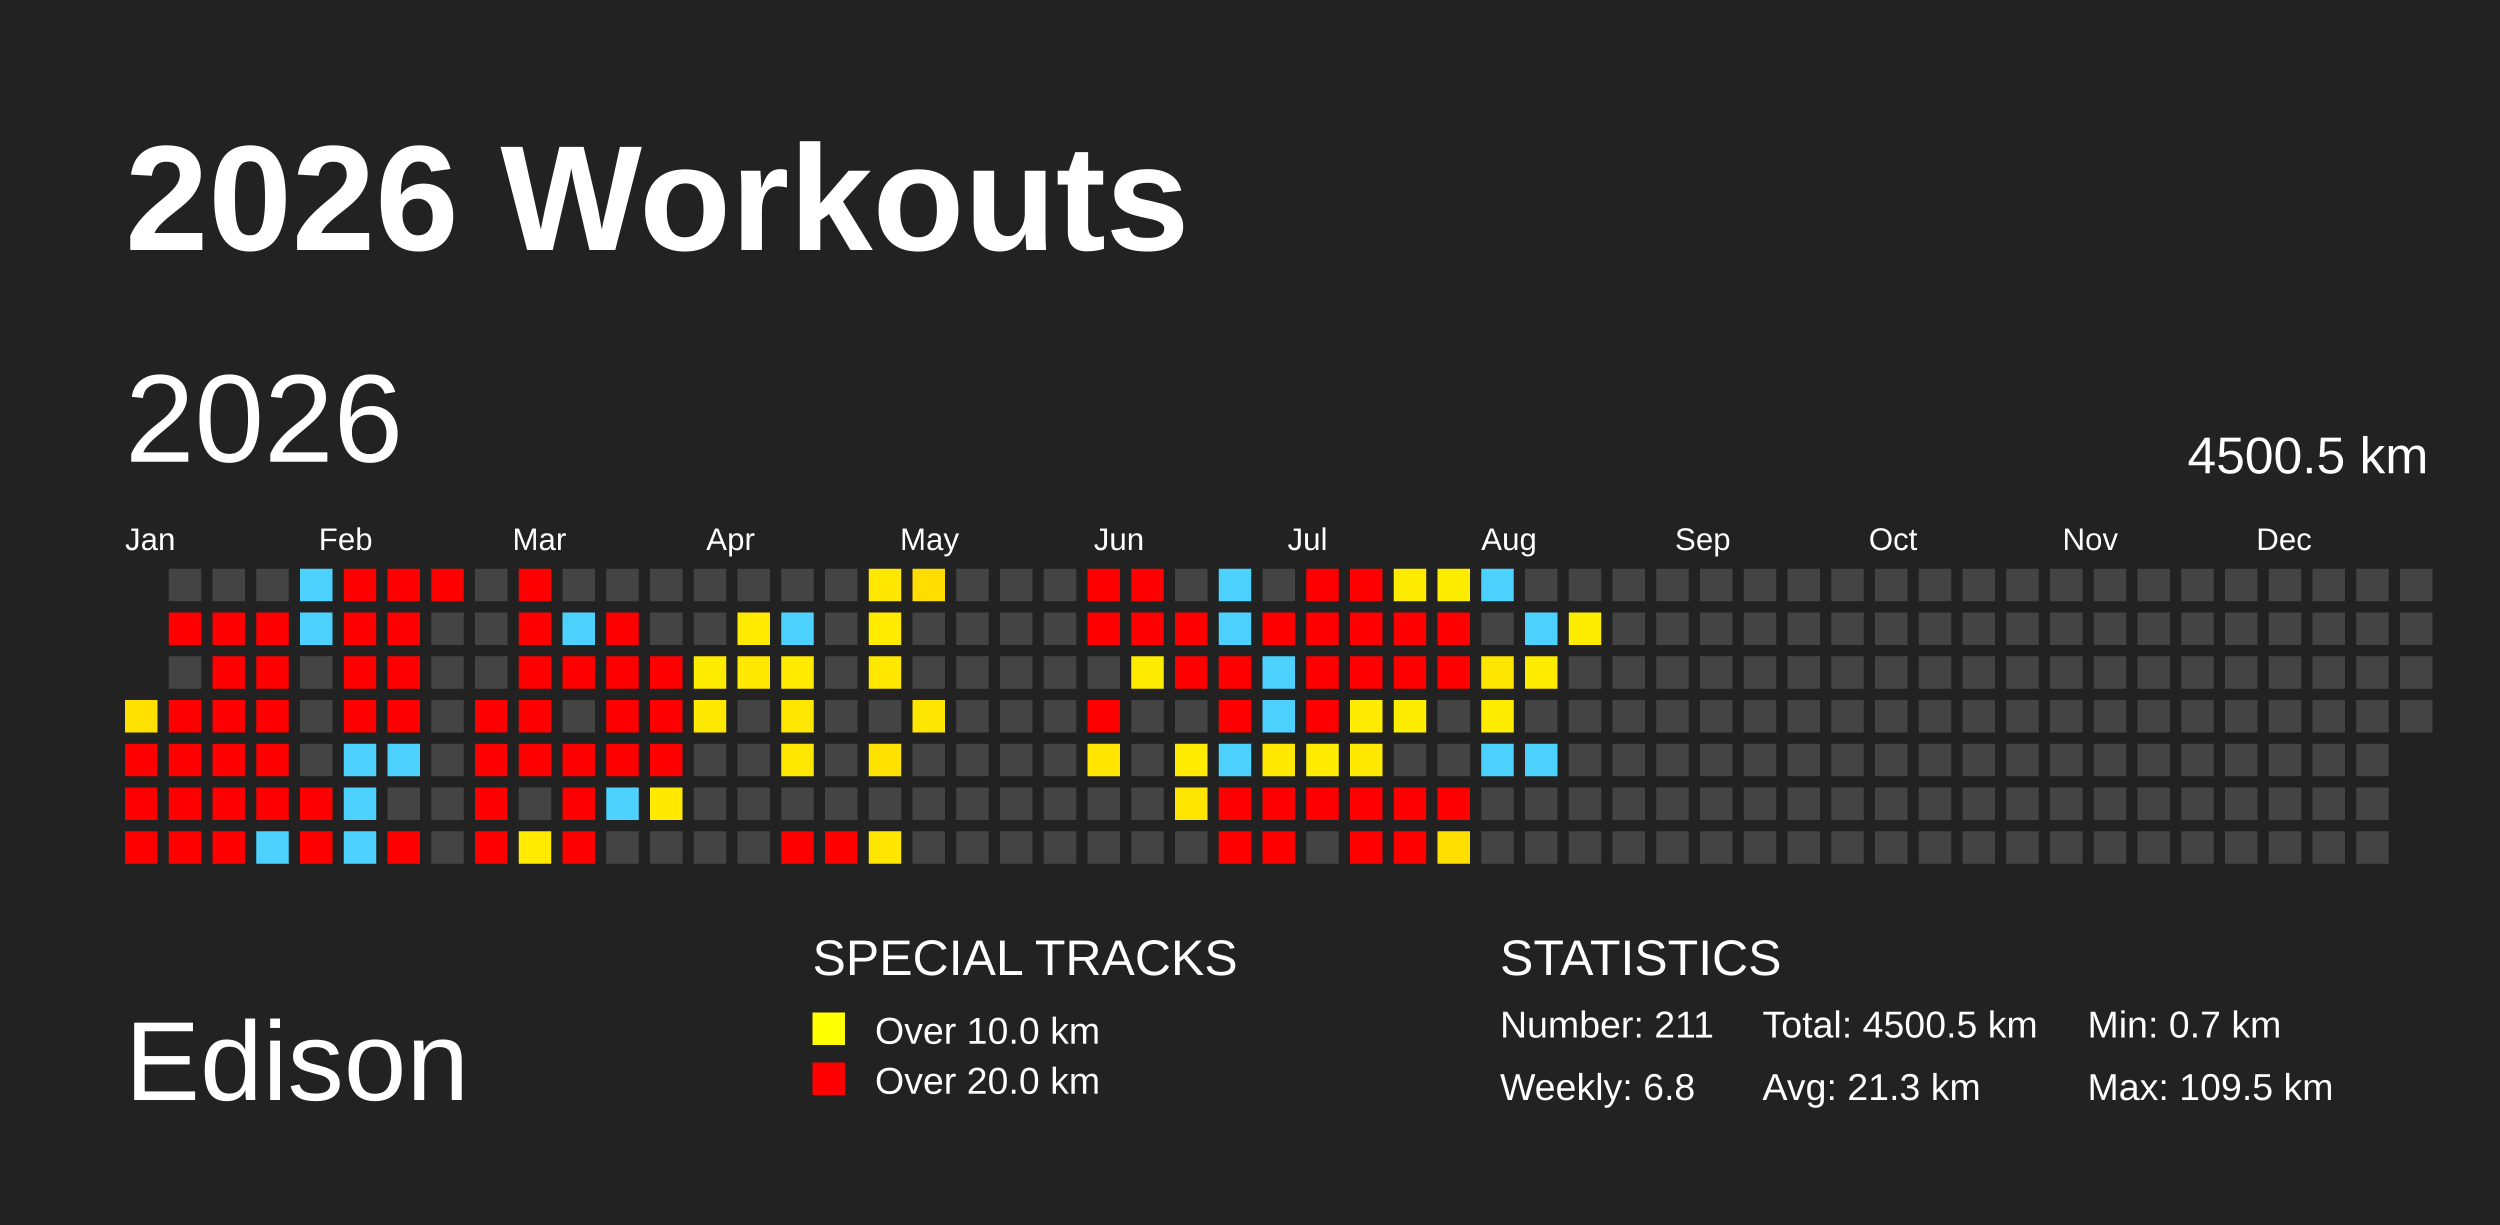
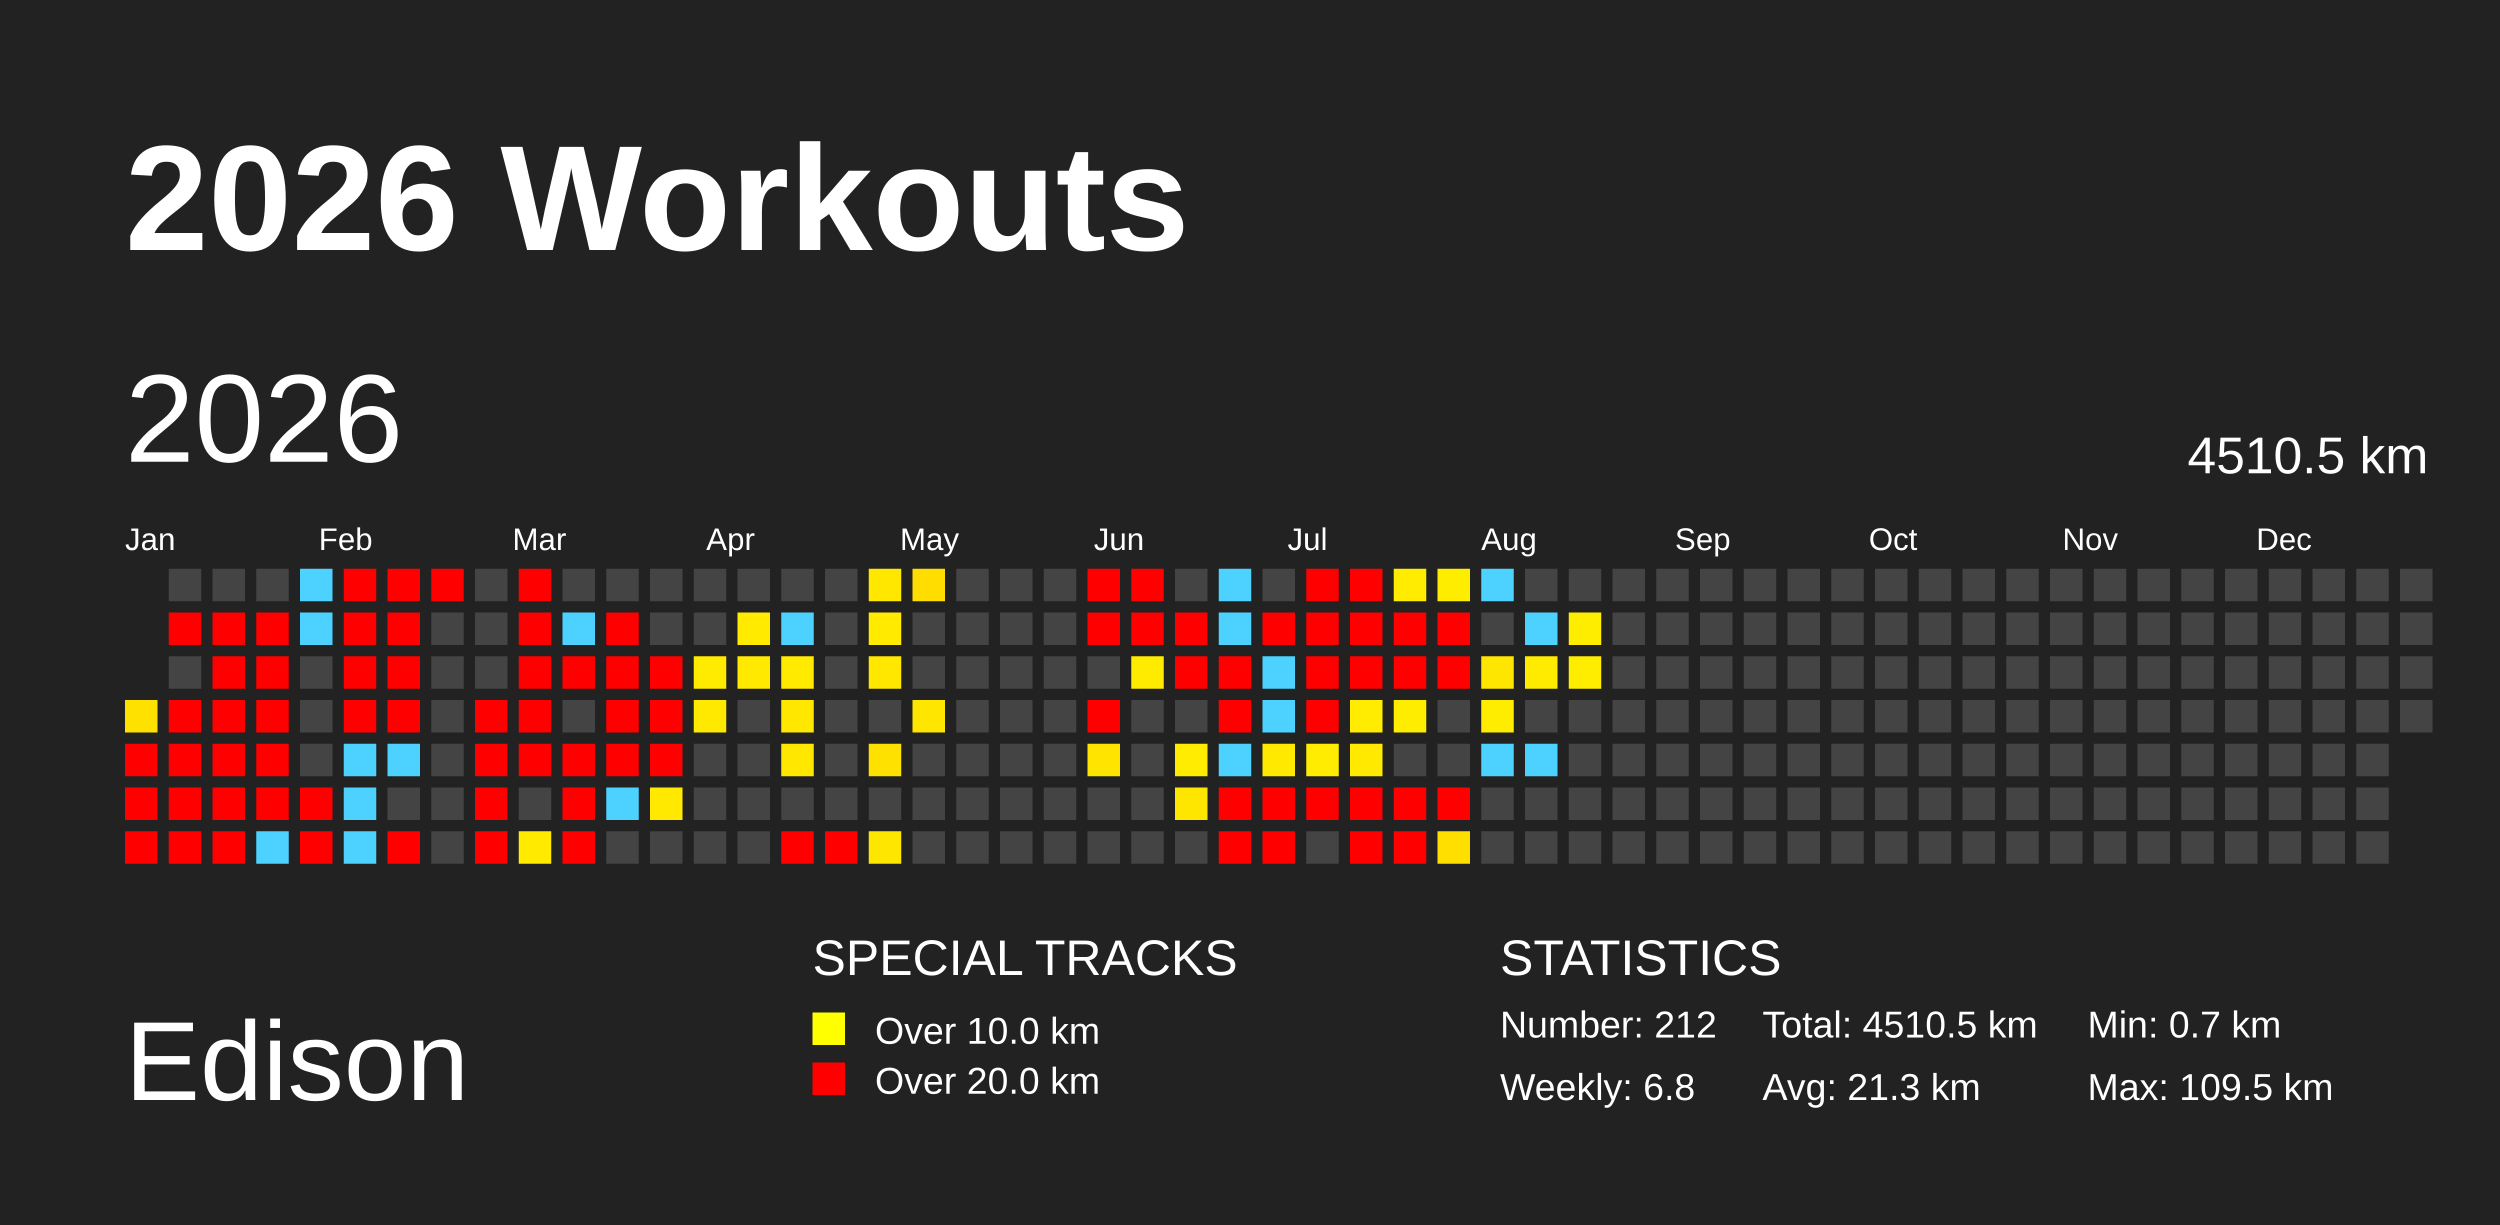
<svg xmlns="http://www.w3.org/2000/svg" baseProfile="full" height="98mm" version="1.1" viewBox="0,0,200,98" width="200mm">
  <defs />
  <rect fill="#222222" height="98" width="200" x="0" y="0" />
  <text fill="#FFFFFF" style="font-size:12px; font-family:Arial; font-weight:bold;" x="10" y="20">2026 Workouts</text>
  <text fill="#FFFFFF" style="font-size:9px; font-family:Arial" x="10" y="88">Edison</text>
  <text fill="#FFFFFF" style="font-size:4px; font-family:Arial" x="65" y="78">SPECIAL TRACKS</text>
  <rect fill="yellow" height="2.6" width="2.6" x="65" y="81" />
  <text fill="#FFFFFF" style="font-size:3px; font-family:Arial" x="70" y="83.5">Over 10.0 km</text>
  <rect fill="red" height="2.6" width="2.6" x="65" y="85" />
  <text fill="#FFFFFF" style="font-size:3px; font-family:Arial" x="70" y="87.5">Over 20.0 km</text>
  <text fill="#FFFFFF" style="font-size:4px; font-family:Arial" x="120" y="78">STATISTICS</text>
-   <text fill="#FFFFFF" style="font-size:3px; font-family:Arial" x="120" y="83">Number: 211</text>
+   <text fill="#FFFFFF" style="font-size:3px; font-family:Arial" x="120" y="83">Number: 212</text>
  <text fill="#FFFFFF" style="font-size:3px; font-family:Arial" x="120" y="88">Weekly: 6.8</text>
-   <text fill="#FFFFFF" style="font-size:3px; font-family:Arial" x="141" y="83">Total: 4500.5 km</text>
+   <text fill="#FFFFFF" style="font-size:3px; font-family:Arial" x="141" y="83">Total: 4510.5 km</text>
  <text fill="#FFFFFF" style="font-size:3px; font-family:Arial" x="141" y="88">Avg: 21.3 km</text>
  <text fill="#FFFFFF" style="font-size:3px; font-family:Arial" x="167" y="83">Min: 0.7 km</text>
  <text fill="#FFFFFF" style="font-size:3px; font-family:Arial" x="167" y="88">Max: 109.5 km</text>
  <text dominant-baseline="hanging" fill="#FFFFFF" style="font-size:10.0px; font-family:Arial;" x="10" y="30">2026</text>
-   <text dominant-baseline="hanging" fill="#FFFFFF" style="font-size:4.125px; font-family:Arial;" x="175" y="35">4500.5 km</text>
+   <text dominant-baseline="hanging" fill="#FFFFFF" style="font-size:4.125px; font-family:Arial;" x="175" y="35">4510.5 km</text>
  <text fill="#FFFFFF" style="font-size:2.5px; font-family:Arial" x="10.0" y="44">Jan</text>
  <text fill="#FFFFFF" style="font-size:2.5px; font-family:Arial" x="25.5" y="44">Feb</text>
  <text fill="#FFFFFF" style="font-size:2.5px; font-family:Arial" x="41.0" y="44">Mar</text>
  <text fill="#FFFFFF" style="font-size:2.5px; font-family:Arial" x="56.5" y="44">Apr</text>
  <text fill="#FFFFFF" style="font-size:2.5px; font-family:Arial" x="72.0" y="44">May</text>
  <text fill="#FFFFFF" style="font-size:2.5px; font-family:Arial" x="87.5" y="44">Jun</text>
  <text fill="#FFFFFF" style="font-size:2.5px; font-family:Arial" x="103.0" y="44">Jul</text>
  <text fill="#FFFFFF" style="font-size:2.5px; font-family:Arial" x="118.5" y="44">Aug</text>
  <text fill="#FFFFFF" style="font-size:2.5px; font-family:Arial" x="134.0" y="44">Sep</text>
  <text fill="#FFFFFF" style="font-size:2.5px; font-family:Arial" x="149.5" y="44">Oct</text>
  <text fill="#FFFFFF" style="font-size:2.5px; font-family:Arial" x="165.0" y="44">Nov</text>
  <text fill="#FFFFFF" style="font-size:2.5px; font-family:Arial" x="180.5" y="44">Dec</text>
  <rect fill="#ffe100" height="2.6" width="2.6" x="10.0" y="56.0" />
  <rect fill="red" height="2.6" width="2.6" x="10.0" y="59.5" />
  <rect fill="red" height="2.6" width="2.6" x="10.0" y="63.0" />
  <rect fill="red" height="2.6" width="2.6" x="10.0" y="66.5" />
  <rect fill="#444444" height="2.6" width="2.6" x="13.5" y="45.5" />
  <rect fill="red" height="2.6" width="2.6" x="13.5" y="49.0" />
  <rect fill="#444444" height="2.6" width="2.6" x="13.5" y="52.5" />
  <rect fill="red" height="2.6" width="2.6" x="13.5" y="56.0" />
  <rect fill="red" height="2.6" width="2.6" x="13.5" y="59.5" />
  <rect fill="red" height="2.6" width="2.6" x="13.5" y="63.0" />
  <rect fill="red" height="2.6" width="2.6" x="13.5" y="66.5" />
  <rect fill="#444444" height="2.6" width="2.6" x="17.0" y="45.5" />
  <rect fill="red" height="2.6" width="2.6" x="17.0" y="49.0" />
  <rect fill="red" height="2.6" width="2.6" x="17.0" y="52.5" />
  <rect fill="red" height="2.6" width="2.6" x="17.0" y="56.0" />
  <rect fill="red" height="2.6" width="2.6" x="17.0" y="59.5" />
  <rect fill="red" height="2.6" width="2.6" x="17.0" y="63.0" />
  <rect fill="red" height="2.6" width="2.6" x="17.0" y="66.5" />
  <rect fill="#444444" height="2.6" width="2.6" x="20.5" y="45.5" />
  <rect fill="red" height="2.6" width="2.6" x="20.5" y="49.0" />
  <rect fill="red" height="2.6" width="2.6" x="20.5" y="52.5" />
  <rect fill="red" height="2.6" width="2.6" x="20.5" y="56.0" />
  <rect fill="red" height="2.6" width="2.6" x="20.5" y="59.5" />
  <rect fill="red" height="2.6" width="2.6" x="20.5" y="63.0" />
  <rect fill="#4dd2ff" height="2.6" width="2.6" x="20.5" y="66.5" />
  <rect fill="#4dd2ff" height="2.6" width="2.6" x="24.0" y="45.5" />
  <rect fill="#4dd2ff" height="2.6" width="2.6" x="24.0" y="49.0" />
  <rect fill="#444444" height="2.6" width="2.6" x="24.0" y="52.5" />
  <rect fill="#444444" height="2.6" width="2.6" x="24.0" y="56.0" />
  <rect fill="#444444" height="2.6" width="2.6" x="24.0" y="59.5" />
  <rect fill="red" height="2.6" width="2.6" x="24.0" y="63.0" />
  <rect fill="red" height="2.6" width="2.6" x="24.0" y="66.5" />
  <rect fill="red" height="2.6" width="2.6" x="27.5" y="45.5" />
  <rect fill="red" height="2.6" width="2.6" x="27.5" y="49.0" />
  <rect fill="red" height="2.6" width="2.6" x="27.5" y="52.5" />
  <rect fill="red" height="2.6" width="2.6" x="27.5" y="56.0" />
  <rect fill="#4dd2ff" height="2.6" width="2.6" x="27.5" y="59.5" />
  <rect fill="#4dd2ff" height="2.6" width="2.6" x="27.5" y="63.0" />
  <rect fill="#4dd2ff" height="2.6" width="2.6" x="27.5" y="66.5" />
  <rect fill="red" height="2.6" width="2.6" x="31.0" y="45.5" />
  <rect fill="red" height="2.6" width="2.6" x="31.0" y="49.0" />
  <rect fill="red" height="2.6" width="2.6" x="31.0" y="52.5" />
  <rect fill="red" height="2.6" width="2.6" x="31.0" y="56.0" />
  <rect fill="#4dd2ff" height="2.6" width="2.6" x="31.0" y="59.5" />
  <rect fill="#444444" height="2.6" width="2.6" x="31.0" y="63.0" />
  <rect fill="red" height="2.6" width="2.6" x="31.0" y="66.5" />
  <rect fill="red" height="2.6" width="2.6" x="34.5" y="45.5" />
  <rect fill="#444444" height="2.6" width="2.6" x="34.5" y="49.0" />
  <rect fill="#444444" height="2.6" width="2.6" x="34.5" y="52.5" />
  <rect fill="#444444" height="2.6" width="2.6" x="34.5" y="56.0" />
  <rect fill="#444444" height="2.6" width="2.6" x="34.5" y="59.5" />
  <rect fill="#444444" height="2.6" width="2.6" x="34.5" y="63.0" />
  <rect fill="#444444" height="2.6" width="2.6" x="34.5" y="66.5" />
  <rect fill="#444444" height="2.6" width="2.6" x="38.0" y="45.5" />
  <rect fill="#444444" height="2.6" width="2.6" x="38.0" y="49.0" />
  <rect fill="#444444" height="2.6" width="2.6" x="38.0" y="52.5" />
  <rect fill="red" height="2.6" width="2.6" x="38.0" y="56.0" />
  <rect fill="red" height="2.6" width="2.6" x="38.0" y="59.5" />
  <rect fill="red" height="2.6" width="2.6" x="38.0" y="63.0" />
  <rect fill="red" height="2.6" width="2.6" x="38.0" y="66.5" />
  <rect fill="red" height="2.6" width="2.6" x="41.5" y="45.5" />
  <rect fill="red" height="2.6" width="2.6" x="41.5" y="49.0" />
  <rect fill="red" height="2.6" width="2.6" x="41.5" y="52.5" />
  <rect fill="red" height="2.6" width="2.6" x="41.5" y="56.0" />
  <rect fill="red" height="2.6" width="2.6" x="41.5" y="59.5" />
  <rect fill="#444444" height="2.6" width="2.6" x="41.5" y="63.0" />
  <rect fill="#ffea00" height="2.6" width="2.6" x="41.5" y="66.5" />
  <rect fill="#444444" height="2.6" width="2.6" x="45.0" y="45.5" />
  <rect fill="#4dd2ff" height="2.6" width="2.6" x="45.0" y="49.0" />
  <rect fill="red" height="2.6" width="2.6" x="45.0" y="52.5" />
  <rect fill="#444444" height="2.6" width="2.6" x="45.0" y="56.0" />
  <rect fill="red" height="2.6" width="2.6" x="45.0" y="59.5" />
  <rect fill="red" height="2.6" width="2.6" x="45.0" y="63.0" />
  <rect fill="red" height="2.6" width="2.6" x="45.0" y="66.5" />
  <rect fill="#444444" height="2.6" width="2.6" x="48.5" y="45.5" />
  <rect fill="red" height="2.6" width="2.6" x="48.5" y="49.0" />
  <rect fill="red" height="2.6" width="2.6" x="48.5" y="52.5" />
  <rect fill="red" height="2.6" width="2.6" x="48.5" y="56.0" />
  <rect fill="red" height="2.6" width="2.6" x="48.5" y="59.5" />
  <rect fill="#4dd2ff" height="2.6" width="2.6" x="48.5" y="63.0" />
  <rect fill="#444444" height="2.6" width="2.6" x="48.5" y="66.5" />
  <rect fill="#444444" height="2.6" width="2.6" x="52.0" y="45.5" />
  <rect fill="#444444" height="2.6" width="2.6" x="52.0" y="49.0" />
  <rect fill="red" height="2.6" width="2.6" x="52.0" y="52.5" />
  <rect fill="red" height="2.6" width="2.6" x="52.0" y="56.0" />
  <rect fill="red" height="2.6" width="2.6" x="52.0" y="59.5" />
  <rect fill="#ffe900" height="2.6" width="2.6" x="52.0" y="63.0" />
  <rect fill="#444444" height="2.6" width="2.6" x="52.0" y="66.5" />
  <rect fill="#444444" height="2.6" width="2.6" x="55.5" y="45.5" />
  <rect fill="#444444" height="2.6" width="2.6" x="55.5" y="49.0" />
  <rect fill="#ffeb00" height="2.6" width="2.6" x="55.5" y="52.5" />
  <rect fill="#ffe900" height="2.6" width="2.6" x="55.5" y="56.0" />
  <rect fill="#444444" height="2.6" width="2.6" x="55.5" y="59.5" />
  <rect fill="#444444" height="2.6" width="2.6" x="55.5" y="63.0" />
  <rect fill="#444444" height="2.6" width="2.6" x="55.5" y="66.5" />
  <rect fill="#444444" height="2.6" width="2.6" x="59.0" y="45.5" />
  <rect fill="#ffea00" height="2.6" width="2.6" x="59.0" y="49.0" />
  <rect fill="#ffe900" height="2.6" width="2.6" x="59.0" y="52.5" />
  <rect fill="#444444" height="2.6" width="2.6" x="59.0" y="56.0" />
  <rect fill="#444444" height="2.6" width="2.6" x="59.0" y="59.5" />
  <rect fill="#444444" height="2.6" width="2.6" x="59.0" y="63.0" />
  <rect fill="#444444" height="2.6" width="2.6" x="59.0" y="66.5" />
  <rect fill="#444444" height="2.6" width="2.6" x="62.5" y="45.5" />
  <rect fill="#4dd2ff" height="2.6" width="2.6" x="62.5" y="49.0" />
  <rect fill="#ffea00" height="2.6" width="2.6" x="62.5" y="52.5" />
  <rect fill="#ffe700" height="2.6" width="2.6" x="62.5" y="56.0" />
  <rect fill="#ffe700" height="2.6" width="2.6" x="62.5" y="59.5" />
  <rect fill="#444444" height="2.6" width="2.6" x="62.5" y="63.0" />
  <rect fill="red" height="2.6" width="2.6" x="62.5" y="66.5" />
  <rect fill="#444444" height="2.6" width="2.6" x="66.0" y="45.5" />
  <rect fill="#444444" height="2.6" width="2.6" x="66.0" y="49.0" />
  <rect fill="#444444" height="2.6" width="2.6" x="66.0" y="52.5" />
  <rect fill="#444444" height="2.6" width="2.6" x="66.0" y="56.0" />
  <rect fill="#444444" height="2.6" width="2.6" x="66.0" y="59.5" />
  <rect fill="#444444" height="2.6" width="2.6" x="66.0" y="63.0" />
  <rect fill="red" height="2.6" width="2.6" x="66.0" y="66.5" />
  <rect fill="#ffe700" height="2.6" width="2.6" x="69.5" y="45.5" />
  <rect fill="#ffea00" height="2.6" width="2.6" x="69.5" y="49.0" />
  <rect fill="#ffe700" height="2.6" width="2.6" x="69.5" y="52.5" />
  <rect fill="#444444" height="2.6" width="2.6" x="69.5" y="56.0" />
  <rect fill="#ffe100" height="2.6" width="2.6" x="69.5" y="59.5" />
  <rect fill="#444444" height="2.6" width="2.6" x="69.5" y="63.0" />
  <rect fill="#ffe600" height="2.6" width="2.6" x="69.5" y="66.5" />
  <rect fill="#ffdd00" height="2.6" width="2.6" x="73.0" y="45.5" />
  <rect fill="#444444" height="2.6" width="2.6" x="73.0" y="49.0" />
  <rect fill="#444444" height="2.6" width="2.6" x="73.0" y="52.5" />
  <rect fill="#ffe600" height="2.6" width="2.6" x="73.0" y="56.0" />
  <rect fill="#444444" height="2.6" width="2.6" x="73.0" y="59.5" />
  <rect fill="#444444" height="2.6" width="2.6" x="73.0" y="63.0" />
  <rect fill="#444444" height="2.6" width="2.6" x="73.0" y="66.5" />
  <rect fill="#444444" height="2.6" width="2.6" x="76.5" y="45.5" />
  <rect fill="#444444" height="2.6" width="2.6" x="76.5" y="49.0" />
  <rect fill="#444444" height="2.6" width="2.6" x="76.5" y="52.5" />
  <rect fill="#444444" height="2.6" width="2.6" x="76.5" y="56.0" />
  <rect fill="#444444" height="2.6" width="2.6" x="76.5" y="59.5" />
  <rect fill="#444444" height="2.6" width="2.6" x="76.5" y="63.0" />
  <rect fill="#444444" height="2.6" width="2.6" x="76.5" y="66.5" />
  <rect fill="#444444" height="2.6" width="2.6" x="80.0" y="45.5" />
  <rect fill="#444444" height="2.6" width="2.6" x="80.0" y="49.0" />
  <rect fill="#444444" height="2.6" width="2.6" x="80.0" y="52.5" />
  <rect fill="#444444" height="2.6" width="2.6" x="80.0" y="56.0" />
  <rect fill="#444444" height="2.6" width="2.6" x="80.0" y="59.5" />
  <rect fill="#444444" height="2.6" width="2.6" x="80.0" y="63.0" />
  <rect fill="#444444" height="2.6" width="2.6" x="80.0" y="66.5" />
  <rect fill="#444444" height="2.6" width="2.6" x="83.5" y="45.5" />
  <rect fill="#444444" height="2.6" width="2.6" x="83.5" y="49.0" />
  <rect fill="#444444" height="2.6" width="2.6" x="83.5" y="52.5" />
  <rect fill="#444444" height="2.6" width="2.6" x="83.5" y="56.0" />
  <rect fill="#444444" height="2.6" width="2.6" x="83.5" y="59.5" />
  <rect fill="#444444" height="2.6" width="2.6" x="83.5" y="63.0" />
  <rect fill="#444444" height="2.6" width="2.6" x="83.5" y="66.5" />
  <rect fill="red" height="2.6" width="2.6" x="87.0" y="45.5" />
  <rect fill="red" height="2.6" width="2.6" x="87.0" y="49.0" />
  <rect fill="#444444" height="2.6" width="2.6" x="87.0" y="52.5" />
  <rect fill="red" height="2.6" width="2.6" x="87.0" y="56.0" />
  <rect fill="#ffe400" height="2.6" width="2.6" x="87.0" y="59.5" />
  <rect fill="#444444" height="2.6" width="2.6" x="87.0" y="63.0" />
  <rect fill="#444444" height="2.6" width="2.6" x="87.0" y="66.5" />
  <rect fill="red" height="2.6" width="2.6" x="90.5" y="45.5" />
  <rect fill="red" height="2.6" width="2.6" x="90.5" y="49.0" />
  <rect fill="#ffeb00" height="2.6" width="2.6" x="90.5" y="52.5" />
  <rect fill="#444444" height="2.6" width="2.6" x="90.5" y="56.0" />
  <rect fill="#444444" height="2.6" width="2.6" x="90.5" y="59.5" />
  <rect fill="#444444" height="2.6" width="2.6" x="90.5" y="63.0" />
  <rect fill="#444444" height="2.6" width="2.6" x="90.5" y="66.5" />
  <rect fill="#444444" height="2.6" width="2.6" x="94.0" y="45.5" />
  <rect fill="red" height="2.6" width="2.6" x="94.0" y="49.0" />
  <rect fill="red" height="2.6" width="2.6" x="94.0" y="52.5" />
  <rect fill="#444444" height="2.6" width="2.6" x="94.0" y="56.0" />
  <rect fill="#ffec00" height="2.6" width="2.6" x="94.0" y="59.5" />
  <rect fill="#ffe600" height="2.6" width="2.6" x="94.0" y="63.0" />
  <rect fill="#444444" height="2.6" width="2.6" x="94.0" y="66.5" />
  <rect fill="#4dd2ff" height="2.6" width="2.6" x="97.5" y="45.5" />
  <rect fill="#4dd2ff" height="2.6" width="2.6" x="97.5" y="49.0" />
  <rect fill="red" height="2.6" width="2.6" x="97.5" y="52.5" />
  <rect fill="red" height="2.6" width="2.6" x="97.5" y="56.0" />
  <rect fill="#4dd2ff" height="2.6" width="2.6" x="97.5" y="59.5" />
  <rect fill="red" height="2.6" width="2.6" x="97.5" y="63.0" />
  <rect fill="red" height="2.6" width="2.6" x="97.5" y="66.5" />
  <rect fill="#444444" height="2.6" width="2.6" x="101.0" y="45.5" />
  <rect fill="red" height="2.6" width="2.6" x="101.0" y="49.0" />
  <rect fill="#4dd2ff" height="2.6" width="2.6" x="101.0" y="52.5" />
  <rect fill="#4dd2ff" height="2.6" width="2.6" x="101.0" y="56.0" />
  <rect fill="#ffe900" height="2.6" width="2.6" x="101.0" y="59.5" />
  <rect fill="red" height="2.6" width="2.6" x="101.0" y="63.0" />
  <rect fill="red" height="2.6" width="2.6" x="101.0" y="66.5" />
  <rect fill="red" height="2.6" width="2.6" x="104.5" y="45.5" />
  <rect fill="red" height="2.6" width="2.6" x="104.5" y="49.0" />
  <rect fill="red" height="2.6" width="2.6" x="104.5" y="52.5" />
  <rect fill="red" height="2.6" width="2.6" x="104.5" y="56.0" />
  <rect fill="#ffec00" height="2.6" width="2.6" x="104.5" y="59.5" />
  <rect fill="red" height="2.6" width="2.6" x="104.5" y="63.0" />
  <rect fill="#444444" height="2.6" width="2.6" x="104.5" y="66.5" />
  <rect fill="red" height="2.6" width="2.6" x="108.0" y="45.5" />
  <rect fill="red" height="2.6" width="2.6" x="108.0" y="49.0" />
  <rect fill="red" height="2.6" width="2.6" x="108.0" y="52.5" />
  <rect fill="#ffec00" height="2.6" width="2.6" x="108.0" y="56.0" />
  <rect fill="#ffe900" height="2.6" width="2.6" x="108.0" y="59.5" />
  <rect fill="red" height="2.6" width="2.6" x="108.0" y="63.0" />
  <rect fill="red" height="2.6" width="2.6" x="108.0" y="66.5" />
  <rect fill="#ffec00" height="2.6" width="2.6" x="111.5" y="45.5" />
  <rect fill="red" height="2.6" width="2.6" x="111.5" y="49.0" />
  <rect fill="red" height="2.6" width="2.6" x="111.5" y="52.5" />
  <rect fill="#ffed00" height="2.6" width="2.6" x="111.5" y="56.0" />
  <rect fill="#444444" height="2.6" width="2.6" x="111.5" y="59.5" />
  <rect fill="red" height="2.6" width="2.6" x="111.5" y="63.0" />
  <rect fill="red" height="2.6" width="2.6" x="111.5" y="66.5" />
  <rect fill="#ffed00" height="2.6" width="2.6" x="115.0" y="45.5" />
  <rect fill="red" height="2.6" width="2.6" x="115.0" y="49.0" />
  <rect fill="red" height="2.6" width="2.6" x="115.0" y="52.5" />
  <rect fill="#444444" height="2.6" width="2.6" x="115.0" y="56.0" />
  <rect fill="#444444" height="2.6" width="2.6" x="115.0" y="59.5" />
  <rect fill="red" height="2.6" width="2.6" x="115.0" y="63.0" />
  <rect fill="#ffdf00" height="2.6" width="2.6" x="115.0" y="66.5" />
  <rect fill="#4dd2ff" height="2.6" width="2.6" x="118.5" y="45.5" />
  <rect fill="#444444" height="2.6" width="2.6" x="118.5" y="49.0" />
  <rect fill="#ffe600" height="2.6" width="2.6" x="118.5" y="52.5" />
  <rect fill="#ffed00" height="2.6" width="2.6" x="118.5" y="56.0" />
  <rect fill="#4dd2ff" height="2.6" width="2.6" x="118.5" y="59.5" />
  <rect fill="#444444" height="2.6" width="2.6" x="118.5" y="63.0" />
  <rect fill="#444444" height="2.6" width="2.6" x="118.5" y="66.5" />
  <rect fill="#444444" height="2.6" width="2.6" x="122.0" y="45.5" />
  <rect fill="#4dd2ff" height="2.6" width="2.6" x="122.0" y="49.0" />
  <rect fill="#ffeb00" height="2.6" width="2.6" x="122.0" y="52.5" />
  <rect fill="#444444" height="2.6" width="2.6" x="122.0" y="56.0" />
  <rect fill="#4dd2ff" height="2.6" width="2.6" x="122.0" y="59.5" />
  <rect fill="#444444" height="2.6" width="2.6" x="122.0" y="63.0" />
  <rect fill="#444444" height="2.6" width="2.6" x="122.0" y="66.5" />
  <rect fill="#444444" height="2.6" width="2.6" x="125.5" y="45.5" />
  <rect fill="#ffed00" height="2.6" width="2.6" x="125.5" y="49.0" />
-   <rect fill="#444444" height="2.6" width="2.6" x="125.5" y="52.5" />
+   <rect fill="#ffed00" height="2.6" width="2.6" x="125.5" y="52.5" />
  <rect fill="#444444" height="2.6" width="2.6" x="125.5" y="56.0" />
  <rect fill="#444444" height="2.6" width="2.6" x="125.5" y="59.5" />
  <rect fill="#444444" height="2.6" width="2.6" x="125.5" y="63.0" />
  <rect fill="#444444" height="2.6" width="2.6" x="125.5" y="66.5" />
  <rect fill="#444444" height="2.6" width="2.6" x="129.0" y="45.5" />
  <rect fill="#444444" height="2.6" width="2.6" x="129.0" y="49.0" />
  <rect fill="#444444" height="2.6" width="2.6" x="129.0" y="52.5" />
  <rect fill="#444444" height="2.6" width="2.6" x="129.0" y="56.0" />
  <rect fill="#444444" height="2.6" width="2.6" x="129.0" y="59.5" />
  <rect fill="#444444" height="2.6" width="2.6" x="129.0" y="63.0" />
  <rect fill="#444444" height="2.6" width="2.6" x="129.0" y="66.5" />
  <rect fill="#444444" height="2.6" width="2.6" x="132.5" y="45.5" />
  <rect fill="#444444" height="2.6" width="2.6" x="132.5" y="49.0" />
  <rect fill="#444444" height="2.6" width="2.6" x="132.5" y="52.5" />
  <rect fill="#444444" height="2.6" width="2.6" x="132.5" y="56.0" />
  <rect fill="#444444" height="2.6" width="2.6" x="132.5" y="59.5" />
  <rect fill="#444444" height="2.6" width="2.6" x="132.5" y="63.0" />
  <rect fill="#444444" height="2.6" width="2.6" x="132.5" y="66.5" />
  <rect fill="#444444" height="2.6" width="2.6" x="136.0" y="45.5" />
  <rect fill="#444444" height="2.6" width="2.6" x="136.0" y="49.0" />
  <rect fill="#444444" height="2.6" width="2.6" x="136.0" y="52.5" />
  <rect fill="#444444" height="2.6" width="2.6" x="136.0" y="56.0" />
  <rect fill="#444444" height="2.6" width="2.6" x="136.0" y="59.5" />
  <rect fill="#444444" height="2.6" width="2.6" x="136.0" y="63.0" />
  <rect fill="#444444" height="2.6" width="2.6" x="136.0" y="66.5" />
  <rect fill="#444444" height="2.6" width="2.6" x="139.5" y="45.5" />
  <rect fill="#444444" height="2.6" width="2.6" x="139.5" y="49.0" />
  <rect fill="#444444" height="2.6" width="2.6" x="139.5" y="52.5" />
  <rect fill="#444444" height="2.6" width="2.6" x="139.5" y="56.0" />
  <rect fill="#444444" height="2.6" width="2.6" x="139.5" y="59.5" />
  <rect fill="#444444" height="2.6" width="2.6" x="139.5" y="63.0" />
  <rect fill="#444444" height="2.6" width="2.6" x="139.5" y="66.5" />
  <rect fill="#444444" height="2.6" width="2.6" x="143.0" y="45.5" />
  <rect fill="#444444" height="2.6" width="2.6" x="143.0" y="49.0" />
  <rect fill="#444444" height="2.6" width="2.6" x="143.0" y="52.5" />
  <rect fill="#444444" height="2.6" width="2.6" x="143.0" y="56.0" />
  <rect fill="#444444" height="2.6" width="2.6" x="143.0" y="59.5" />
  <rect fill="#444444" height="2.6" width="2.6" x="143.0" y="63.0" />
  <rect fill="#444444" height="2.6" width="2.6" x="143.0" y="66.5" />
  <rect fill="#444444" height="2.6" width="2.6" x="146.5" y="45.5" />
  <rect fill="#444444" height="2.6" width="2.6" x="146.5" y="49.0" />
  <rect fill="#444444" height="2.6" width="2.6" x="146.5" y="52.5" />
  <rect fill="#444444" height="2.6" width="2.6" x="146.5" y="56.0" />
  <rect fill="#444444" height="2.6" width="2.6" x="146.5" y="59.5" />
  <rect fill="#444444" height="2.6" width="2.6" x="146.5" y="63.0" />
  <rect fill="#444444" height="2.6" width="2.6" x="146.5" y="66.5" />
  <rect fill="#444444" height="2.6" width="2.6" x="150.0" y="45.5" />
  <rect fill="#444444" height="2.6" width="2.6" x="150.0" y="49.0" />
  <rect fill="#444444" height="2.6" width="2.6" x="150.0" y="52.5" />
  <rect fill="#444444" height="2.6" width="2.6" x="150.0" y="56.0" />
  <rect fill="#444444" height="2.6" width="2.6" x="150.0" y="59.5" />
  <rect fill="#444444" height="2.6" width="2.6" x="150.0" y="63.0" />
  <rect fill="#444444" height="2.6" width="2.6" x="150.0" y="66.5" />
  <rect fill="#444444" height="2.6" width="2.6" x="153.5" y="45.5" />
  <rect fill="#444444" height="2.6" width="2.6" x="153.5" y="49.0" />
  <rect fill="#444444" height="2.6" width="2.6" x="153.5" y="52.5" />
  <rect fill="#444444" height="2.6" width="2.6" x="153.5" y="56.0" />
  <rect fill="#444444" height="2.6" width="2.6" x="153.5" y="59.5" />
  <rect fill="#444444" height="2.6" width="2.6" x="153.5" y="63.0" />
  <rect fill="#444444" height="2.6" width="2.6" x="153.5" y="66.5" />
  <rect fill="#444444" height="2.6" width="2.6" x="157.0" y="45.5" />
  <rect fill="#444444" height="2.6" width="2.6" x="157.0" y="49.0" />
  <rect fill="#444444" height="2.6" width="2.6" x="157.0" y="52.5" />
  <rect fill="#444444" height="2.6" width="2.6" x="157.0" y="56.0" />
  <rect fill="#444444" height="2.6" width="2.6" x="157.0" y="59.5" />
  <rect fill="#444444" height="2.6" width="2.6" x="157.0" y="63.0" />
  <rect fill="#444444" height="2.6" width="2.6" x="157.0" y="66.5" />
  <rect fill="#444444" height="2.6" width="2.6" x="160.5" y="45.5" />
  <rect fill="#444444" height="2.6" width="2.6" x="160.5" y="49.0" />
  <rect fill="#444444" height="2.6" width="2.6" x="160.5" y="52.5" />
  <rect fill="#444444" height="2.6" width="2.6" x="160.5" y="56.0" />
  <rect fill="#444444" height="2.6" width="2.6" x="160.5" y="59.5" />
  <rect fill="#444444" height="2.6" width="2.6" x="160.5" y="63.0" />
  <rect fill="#444444" height="2.6" width="2.6" x="160.5" y="66.5" />
  <rect fill="#444444" height="2.6" width="2.6" x="164.0" y="45.5" />
  <rect fill="#444444" height="2.6" width="2.6" x="164.0" y="49.0" />
  <rect fill="#444444" height="2.6" width="2.6" x="164.0" y="52.5" />
  <rect fill="#444444" height="2.6" width="2.6" x="164.0" y="56.0" />
  <rect fill="#444444" height="2.6" width="2.6" x="164.0" y="59.5" />
  <rect fill="#444444" height="2.6" width="2.6" x="164.0" y="63.0" />
  <rect fill="#444444" height="2.6" width="2.6" x="164.0" y="66.5" />
  <rect fill="#444444" height="2.6" width="2.6" x="167.5" y="45.5" />
  <rect fill="#444444" height="2.6" width="2.6" x="167.5" y="49.0" />
  <rect fill="#444444" height="2.6" width="2.6" x="167.5" y="52.5" />
  <rect fill="#444444" height="2.6" width="2.6" x="167.5" y="56.0" />
  <rect fill="#444444" height="2.6" width="2.6" x="167.5" y="59.5" />
  <rect fill="#444444" height="2.6" width="2.6" x="167.5" y="63.0" />
  <rect fill="#444444" height="2.6" width="2.6" x="167.5" y="66.5" />
  <rect fill="#444444" height="2.6" width="2.6" x="171.0" y="45.5" />
  <rect fill="#444444" height="2.6" width="2.6" x="171.0" y="49.0" />
  <rect fill="#444444" height="2.6" width="2.6" x="171.0" y="52.5" />
  <rect fill="#444444" height="2.6" width="2.6" x="171.0" y="56.0" />
  <rect fill="#444444" height="2.6" width="2.6" x="171.0" y="59.5" />
  <rect fill="#444444" height="2.6" width="2.6" x="171.0" y="63.0" />
  <rect fill="#444444" height="2.6" width="2.6" x="171.0" y="66.5" />
  <rect fill="#444444" height="2.6" width="2.6" x="174.5" y="45.5" />
  <rect fill="#444444" height="2.6" width="2.6" x="174.5" y="49.0" />
  <rect fill="#444444" height="2.6" width="2.6" x="174.5" y="52.5" />
  <rect fill="#444444" height="2.6" width="2.6" x="174.5" y="56.0" />
  <rect fill="#444444" height="2.6" width="2.6" x="174.5" y="59.5" />
  <rect fill="#444444" height="2.6" width="2.6" x="174.5" y="63.0" />
  <rect fill="#444444" height="2.6" width="2.6" x="174.5" y="66.5" />
  <rect fill="#444444" height="2.6" width="2.6" x="178.0" y="45.5" />
  <rect fill="#444444" height="2.6" width="2.6" x="178.0" y="49.0" />
  <rect fill="#444444" height="2.6" width="2.6" x="178.0" y="52.5" />
  <rect fill="#444444" height="2.6" width="2.6" x="178.0" y="56.0" />
  <rect fill="#444444" height="2.6" width="2.6" x="178.0" y="59.5" />
  <rect fill="#444444" height="2.6" width="2.6" x="178.0" y="63.0" />
  <rect fill="#444444" height="2.6" width="2.6" x="178.0" y="66.5" />
  <rect fill="#444444" height="2.6" width="2.6" x="181.5" y="45.5" />
  <rect fill="#444444" height="2.6" width="2.6" x="181.5" y="49.0" />
  <rect fill="#444444" height="2.6" width="2.6" x="181.5" y="52.5" />
  <rect fill="#444444" height="2.6" width="2.6" x="181.5" y="56.0" />
  <rect fill="#444444" height="2.6" width="2.6" x="181.5" y="59.5" />
  <rect fill="#444444" height="2.6" width="2.6" x="181.5" y="63.0" />
  <rect fill="#444444" height="2.6" width="2.6" x="181.5" y="66.5" />
  <rect fill="#444444" height="2.6" width="2.6" x="185.0" y="45.5" />
  <rect fill="#444444" height="2.6" width="2.6" x="185.0" y="49.0" />
  <rect fill="#444444" height="2.6" width="2.6" x="185.0" y="52.5" />
  <rect fill="#444444" height="2.6" width="2.6" x="185.0" y="56.0" />
  <rect fill="#444444" height="2.6" width="2.6" x="185.0" y="59.5" />
  <rect fill="#444444" height="2.6" width="2.6" x="185.0" y="63.0" />
  <rect fill="#444444" height="2.6" width="2.6" x="185.0" y="66.5" />
  <rect fill="#444444" height="2.6" width="2.6" x="188.5" y="45.5" />
  <rect fill="#444444" height="2.6" width="2.6" x="188.5" y="49.0" />
  <rect fill="#444444" height="2.6" width="2.6" x="188.5" y="52.5" />
  <rect fill="#444444" height="2.6" width="2.6" x="188.5" y="56.0" />
  <rect fill="#444444" height="2.6" width="2.6" x="188.5" y="59.5" />
  <rect fill="#444444" height="2.6" width="2.6" x="188.5" y="63.0" />
  <rect fill="#444444" height="2.6" width="2.6" x="188.5" y="66.5" />
  <rect fill="#444444" height="2.6" width="2.6" x="192.0" y="45.5" />
  <rect fill="#444444" height="2.6" width="2.6" x="192.0" y="49.0" />
  <rect fill="#444444" height="2.6" width="2.6" x="192.0" y="52.5" />
  <rect fill="#444444" height="2.6" width="2.6" x="192.0" y="56.0" />
</svg>
